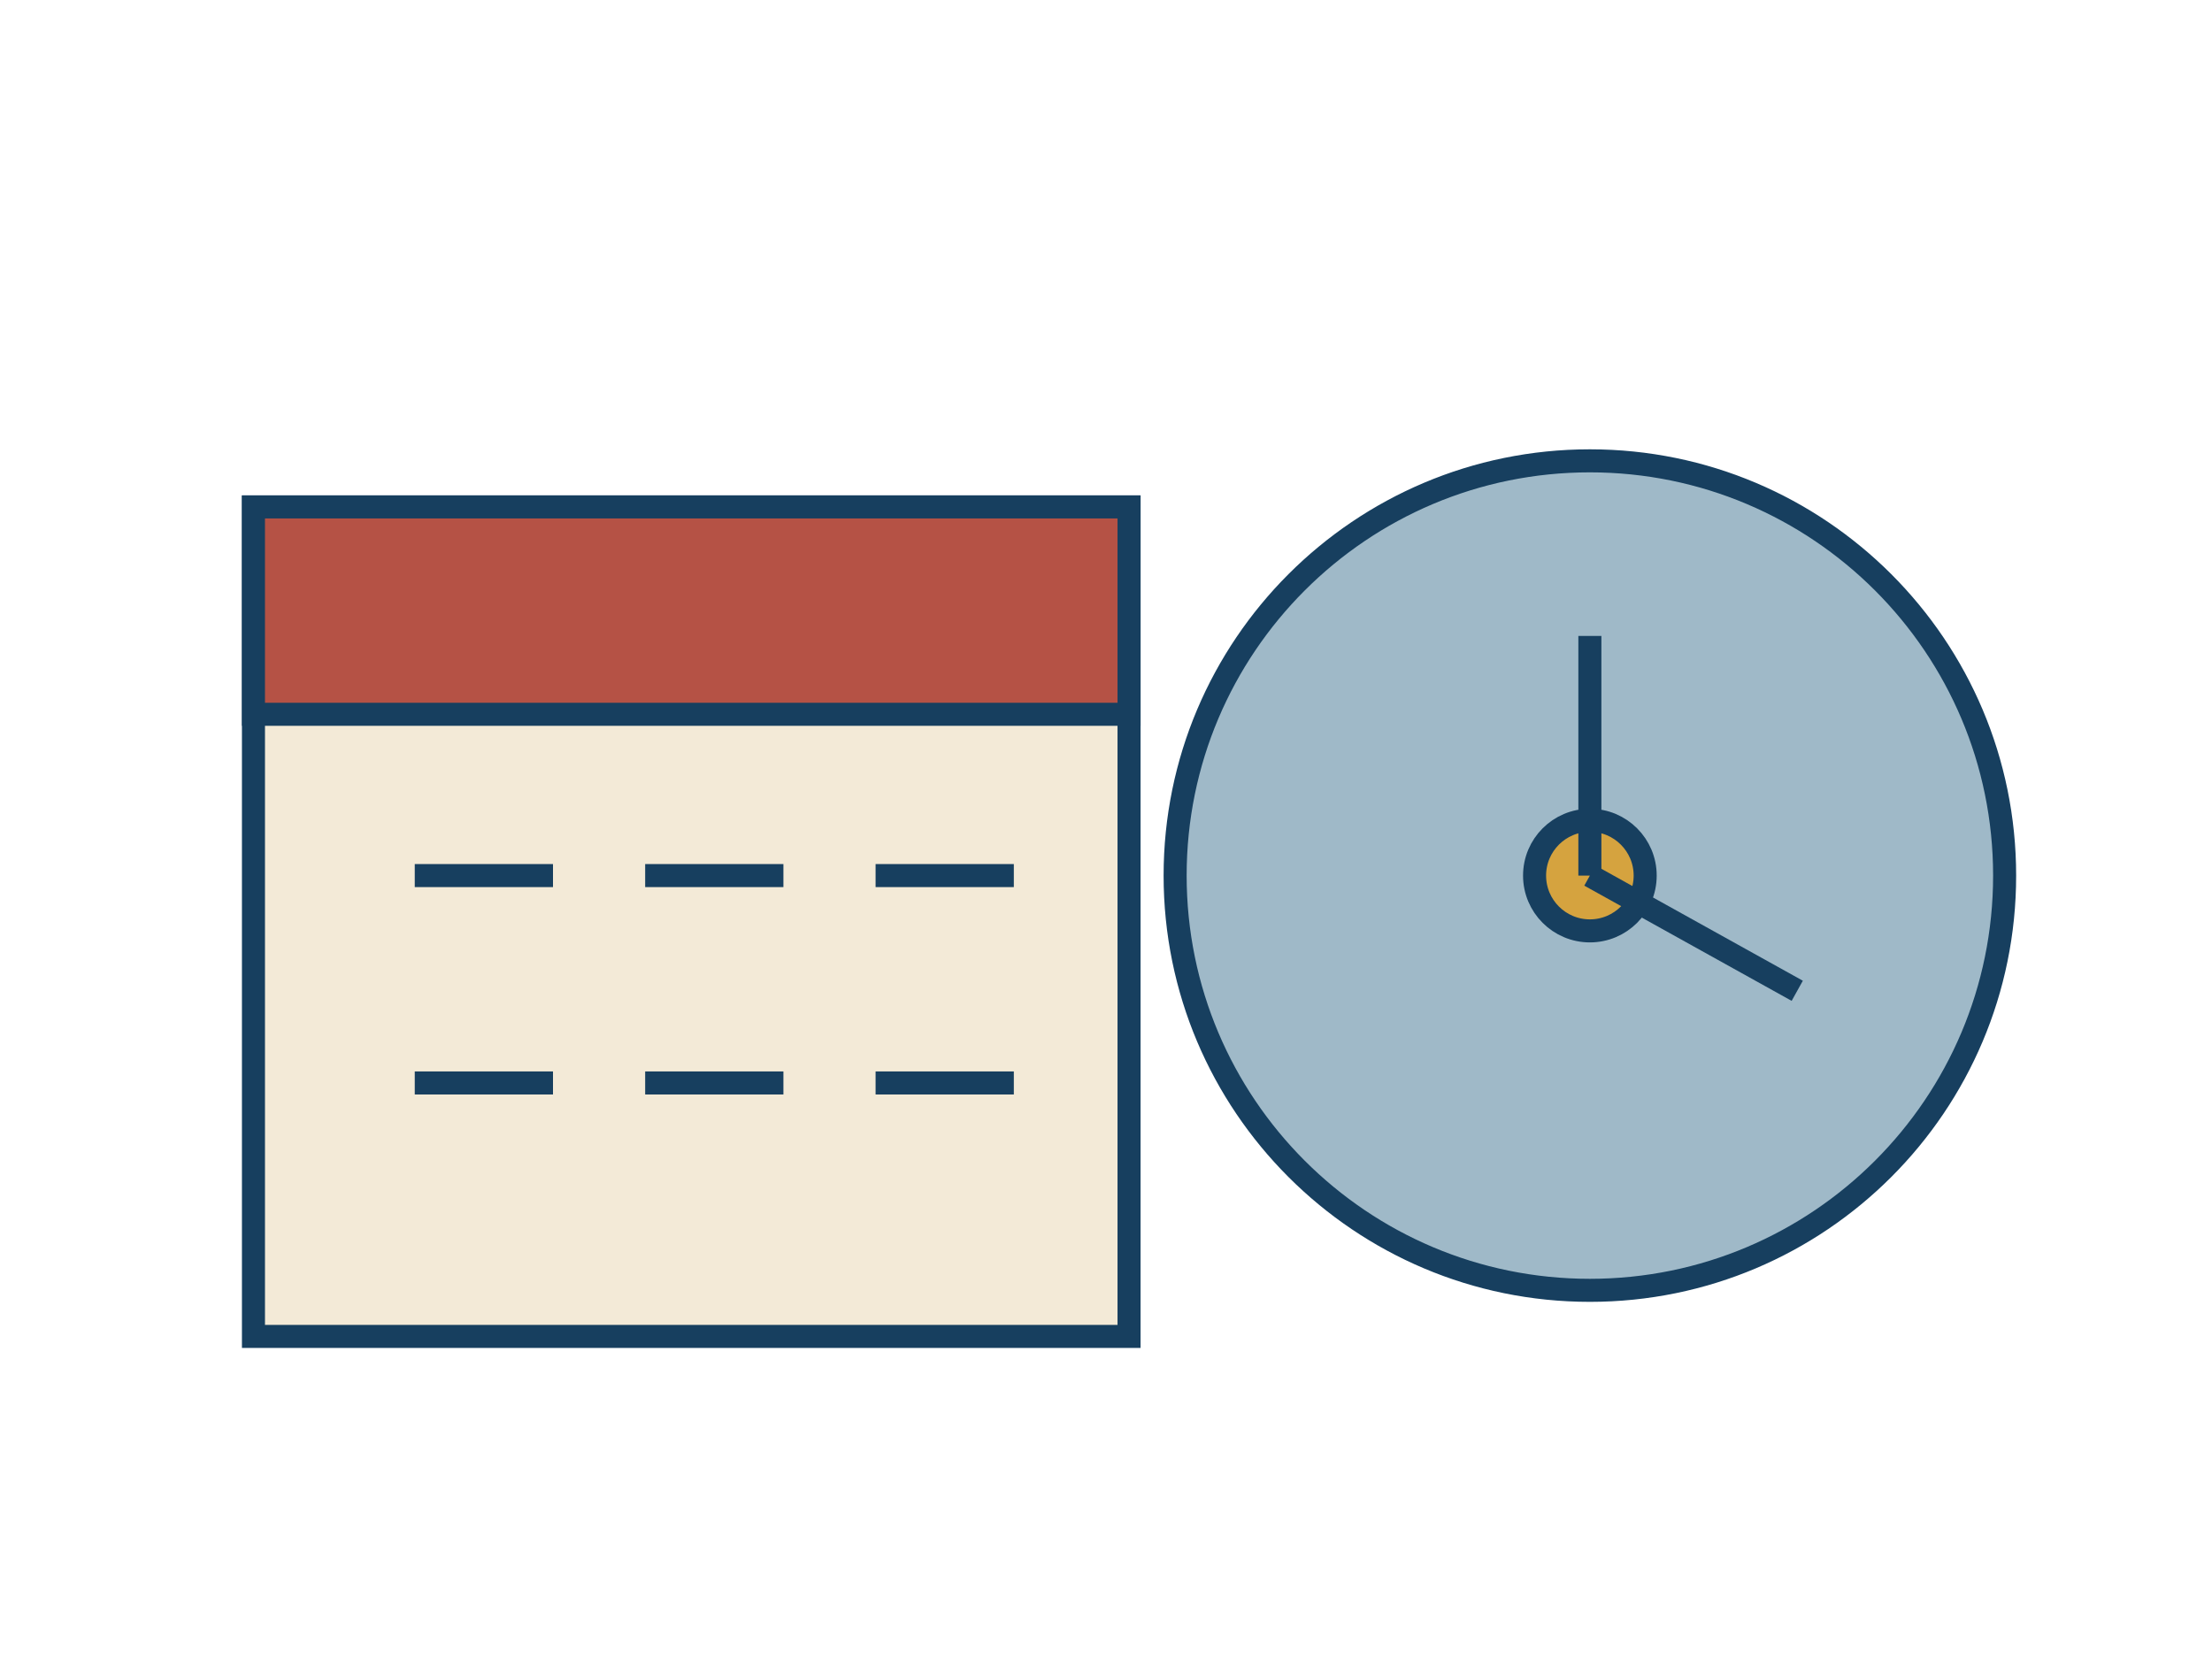
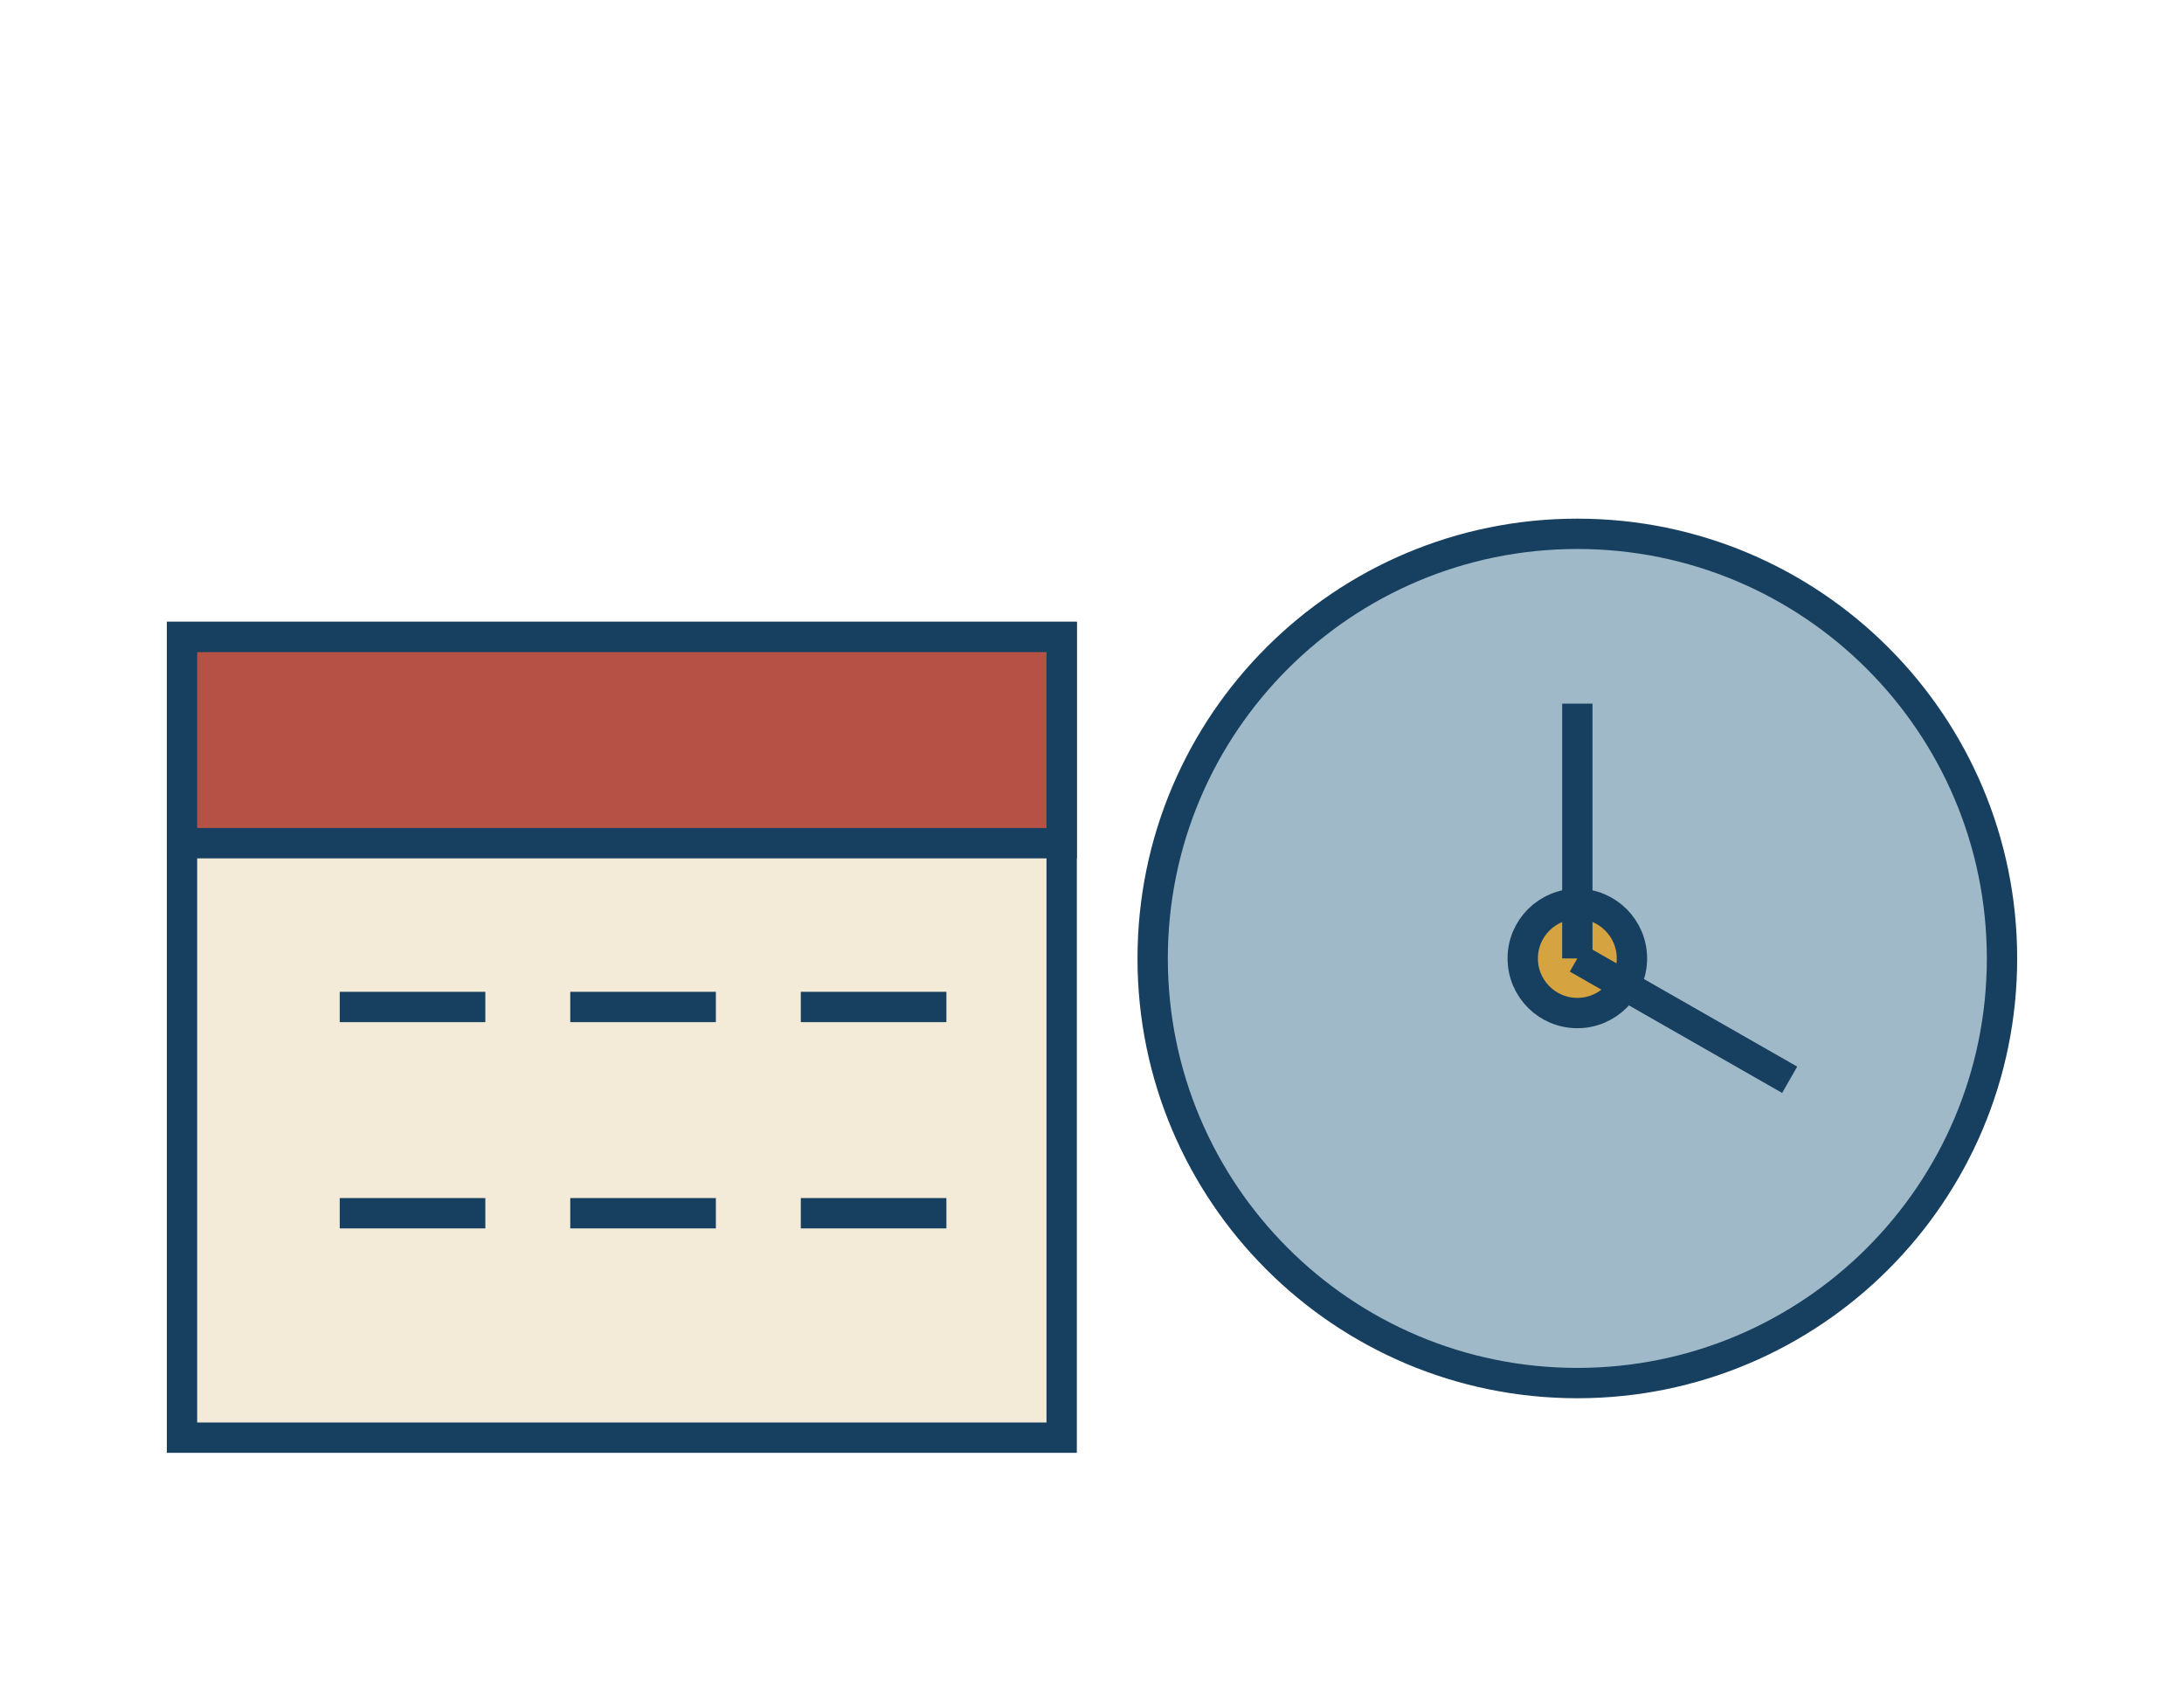
- <svg xmlns="http://www.w3.org/2000/svg" viewBox="0 0 480 360">
+ <svg xmlns="http://www.w3.org/2000/svg" viewBox="0 0 360 280">
  <g stroke="#173f5f" stroke-width="5">
-     <path fill="#f3ead7" d="M55 110h190v180H55z" />
-     <path fill="#b55245" d="M55 110h190v45H55z" />
-     <path d="M90 190h30M140 190h30M190 190h30M90 235h30M140 235h30M190 235h30" fill="none" />
-     <circle cx="345" cy="190" r="90" fill="#9fb9c8" />
-     <circle cx="345" cy="190" r="12" fill="#d5a33f" />
-     <path d="M345 190v-52M345 190l45 25" fill="none" />
+     <path fill="#f3ead7" d="M30 105h145v132H30z" />
+     <path fill="#b55245" d="M30 105h145v34H30z" />
+     <path d="M56 166h24M94 166h24M132 166h24M56 200h24M94 200h24M132 200h24" fill="none" />
+     <circle cx="260" cy="158" r="70" fill="#9fb9c8" />
+     <circle cx="260" cy="158" r="9" fill="#d5a33f" />
+     <path d="M260 158v-42M260 158l35 20" fill="none" />
  </g>
</svg>
